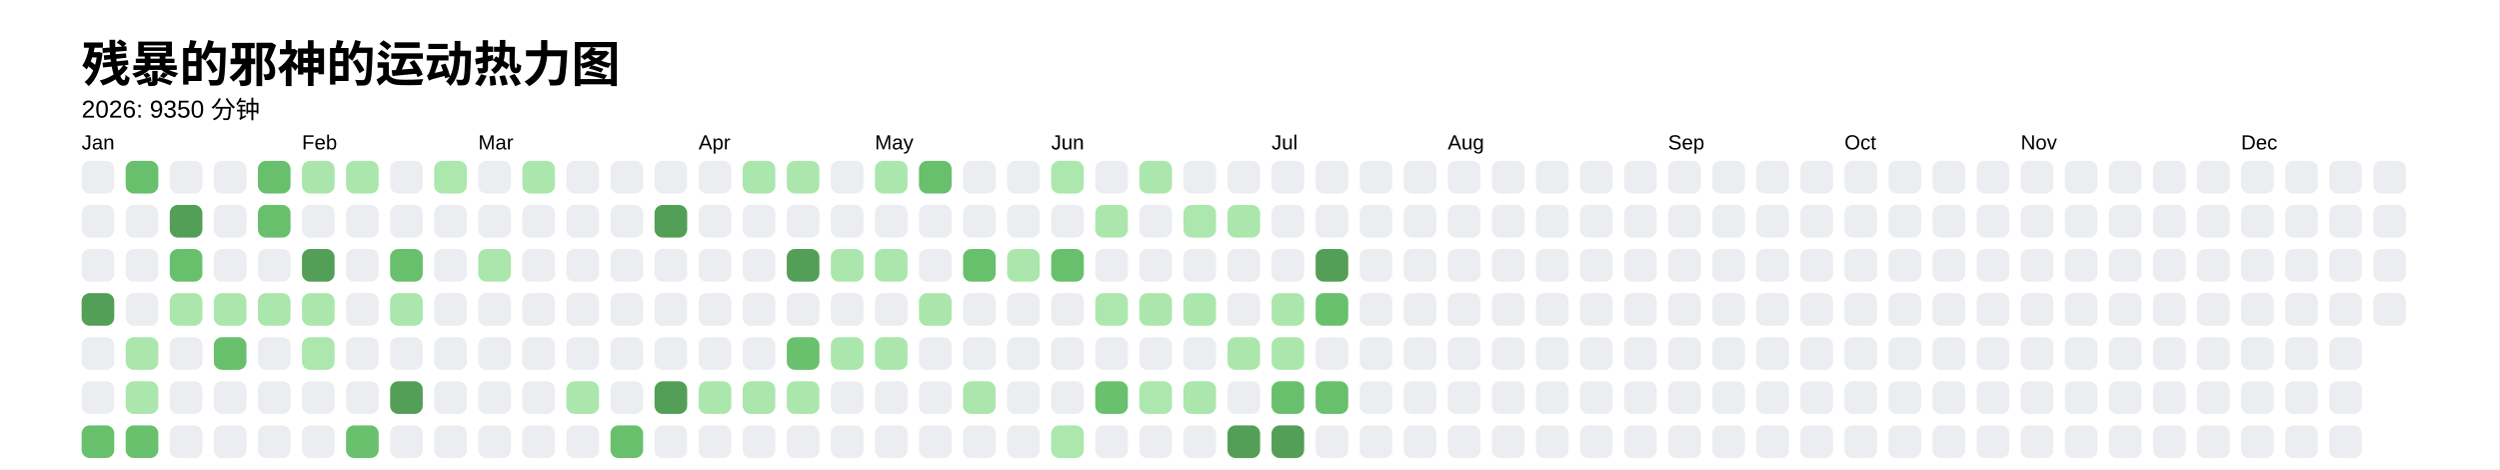
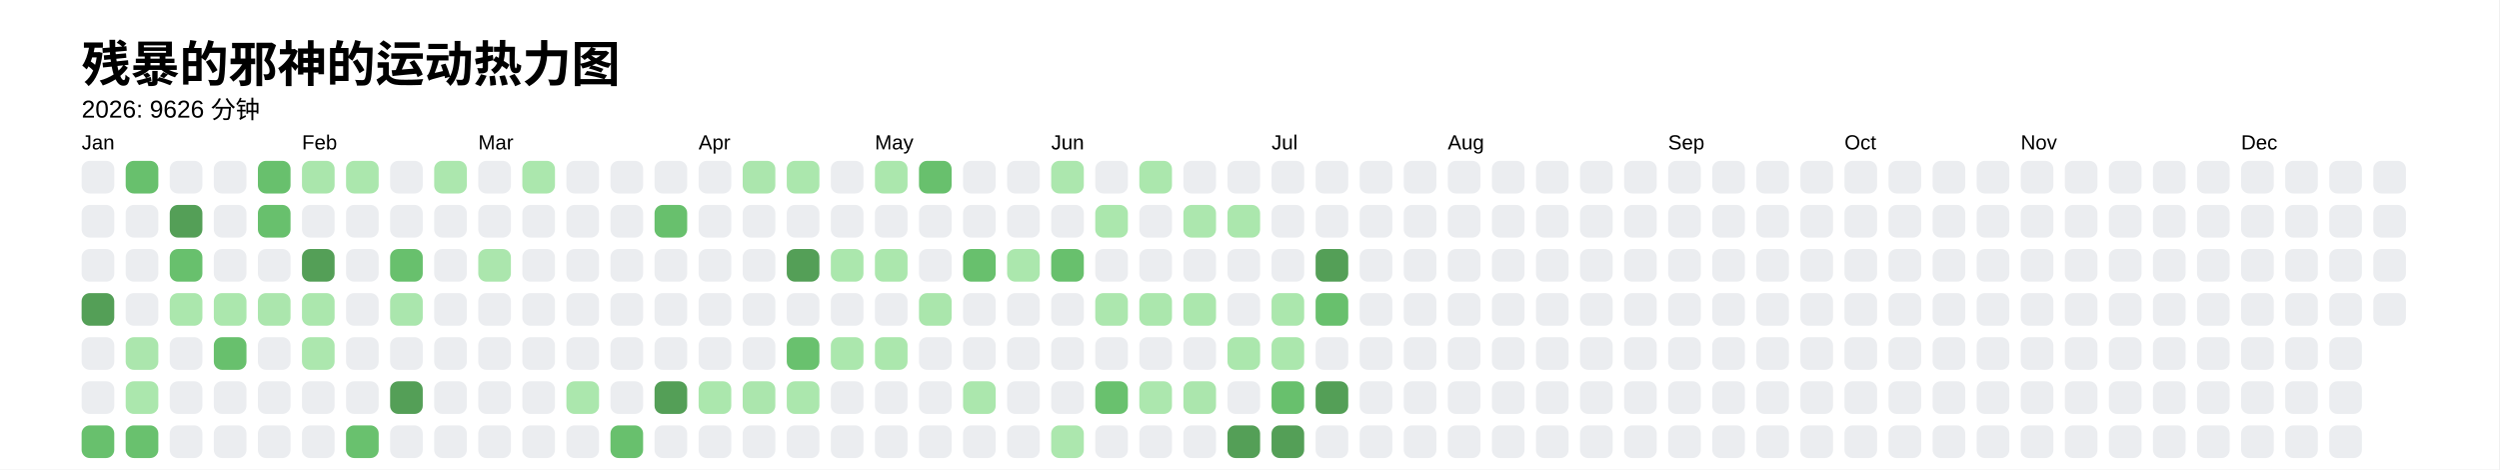
<svg xmlns="http://www.w3.org/2000/svg" baseProfile="full" height="57.5mm" version="1.1" viewBox="0,0,306.2,57.5" width="306.2mm">
  <defs />
  <rect fill="#FFFFFF" height="57.5" width="306.2" x="0" y="0" />
  <text fill="#000000" style="font-size:6px; font-family:Arial; font-weight:bold;" x="10" y="10">残暴的邪神的运动热力图</text>
-   <text fill="#000000" style="font-size:3px; font-family:Arial;" x="10" y="14.4">2026: 9350 分钟</text>
+   <text fill="#000000" style="font-size:3px; font-family:Arial;" x="10" y="14.4">2026: 9626 分钟</text>
  <text fill="#000000" style="font-size:2.5px; font-family:Arial" x="10" y="18.3">Jan</text>
  <rect fill="#EBEDF0" height="4" rx="1" ry="1" width="4" x="10" y="19.7" />
  <rect fill="#EBEDF0" height="4" rx="1" ry="1" width="4" x="10" y="25.1" />
  <rect fill="#EBEDF0" height="4" rx="1" ry="1" width="4" x="10" y="30.5" />
  <rect fill="#549F57" height="4" rx="1" ry="1" width="4" x="10" y="35.9" />
  <rect fill="#EBEDF0" height="4" rx="1" ry="1" width="4" x="10" y="41.3" />
  <rect fill="#EBEDF0" height="4" rx="1" ry="1" width="4" x="10" y="46.7" />
  <rect fill="#68c06d" height="4" rx="1" ry="1" width="4" x="10" y="52.1" />
  <rect fill="#68c06d" height="4" rx="1" ry="1" width="4" x="15.4" y="19.7" />
  <rect fill="#EBEDF0" height="4" rx="1" ry="1" width="4" x="15.4" y="25.1" />
  <rect fill="#EBEDF0" height="4" rx="1" ry="1" width="4" x="15.4" y="30.5" />
  <rect fill="#EBEDF0" height="4" rx="1" ry="1" width="4" x="15.4" y="35.9" />
  <rect fill="#abe6ad" height="4" rx="1" ry="1" width="4" x="15.4" y="41.3" />
  <rect fill="#abe7ad" height="4" rx="1" ry="1" width="4" x="15.4" y="46.7" />
  <rect fill="#69c16e" height="4" rx="1" ry="1" width="4" x="15.4" y="52.1" />
  <rect fill="#EBEDF0" height="4" rx="1" ry="1" width="4" x="20.8" y="19.7" />
  <rect fill="#549F57" height="4" rx="1" ry="1" width="4" x="20.8" y="25.1" />
  <rect fill="#68c06d" height="4" rx="1" ry="1" width="4" x="20.8" y="30.5" />
  <rect fill="#abe7ad" height="4" rx="1" ry="1" width="4" x="20.8" y="35.9" />
  <rect fill="#EBEDF0" height="4" rx="1" ry="1" width="4" x="20.8" y="41.3" />
  <rect fill="#EBEDF0" height="4" rx="1" ry="1" width="4" x="20.8" y="46.7" />
  <rect fill="#EBEDF0" height="4" rx="1" ry="1" width="4" x="20.8" y="52.1" />
  <rect fill="#EBEDF0" height="4" rx="1" ry="1" width="4" x="26.2" y="19.7" />
  <rect fill="#EBEDF0" height="4" rx="1" ry="1" width="4" x="26.2" y="25.1" />
  <rect fill="#EBEDF0" height="4" rx="1" ry="1" width="4" x="26.2" y="30.5" />
  <rect fill="#abe7ad" height="4" rx="1" ry="1" width="4" x="26.2" y="35.9" />
  <rect fill="#68c06d" height="4" rx="1" ry="1" width="4" x="26.2" y="41.3" />
  <rect fill="#EBEDF0" height="4" rx="1" ry="1" width="4" x="26.2" y="46.7" />
  <rect fill="#EBEDF0" height="4" rx="1" ry="1" width="4" x="26.2" y="52.1" />
  <rect fill="#68c06d" height="4" rx="1" ry="1" width="4" x="31.6" y="19.7" />
  <rect fill="#68c06d" height="4" rx="1" ry="1" width="4" x="31.6" y="25.1" />
  <rect fill="#EBEDF0" height="4" rx="1" ry="1" width="4" x="31.6" y="30.5" />
  <rect fill="#abe6ad" height="4" rx="1" ry="1" width="4" x="31.6" y="35.9" />
  <rect fill="#EBEDF0" height="4" rx="1" ry="1" width="4" x="31.6" y="41.3" />
  <rect fill="#EBEDF0" height="4" rx="1" ry="1" width="4" x="31.6" y="46.7" />
  <rect fill="#EBEDF0" height="4" rx="1" ry="1" width="4" x="31.6" y="52.1" />
  <text fill="#000000" style="font-size:2.5px; font-family:Arial" x="37.0" y="18.3">Feb</text>
  <rect fill="#aae6ac" height="4" rx="1" ry="1" width="4" x="37.0" y="19.7" />
  <rect fill="#EBEDF0" height="4" rx="1" ry="1" width="4" x="37.0" y="25.1" />
  <rect fill="#549F57" height="4" rx="1" ry="1" width="4" x="37.0" y="30.5" />
  <rect fill="#abe7ad" height="4" rx="1" ry="1" width="4" x="37.0" y="35.9" />
  <rect fill="#ace7ae" height="4" rx="1" ry="1" width="4" x="37.0" y="41.3" />
  <rect fill="#EBEDF0" height="4" rx="1" ry="1" width="4" x="37.0" y="46.7" />
  <rect fill="#EBEDF0" height="4" rx="1" ry="1" width="4" x="37.0" y="52.1" />
  <rect fill="#abe7ad" height="4" rx="1" ry="1" width="4" x="42.4" y="19.7" />
  <rect fill="#EBEDF0" height="4" rx="1" ry="1" width="4" x="42.4" y="25.1" />
  <rect fill="#EBEDF0" height="4" rx="1" ry="1" width="4" x="42.4" y="30.5" />
  <rect fill="#EBEDF0" height="4" rx="1" ry="1" width="4" x="42.4" y="35.9" />
  <rect fill="#EBEDF0" height="4" rx="1" ry="1" width="4" x="42.4" y="41.3" />
  <rect fill="#EBEDF0" height="4" rx="1" ry="1" width="4" x="42.4" y="46.7" />
  <rect fill="#69c16e" height="4" rx="1" ry="1" width="4" x="42.4" y="52.1" />
  <rect fill="#EBEDF0" height="4" rx="1" ry="1" width="4" x="47.8" y="19.7" />
  <rect fill="#EBEDF0" height="4" rx="1" ry="1" width="4" x="47.8" y="25.1" />
  <rect fill="#68c06d" height="4" rx="1" ry="1" width="4" x="47.8" y="30.5" />
  <rect fill="#aae6ad" height="4" rx="1" ry="1" width="4" x="47.8" y="35.9" />
  <rect fill="#EBEDF0" height="4" rx="1" ry="1" width="4" x="47.8" y="41.3" />
  <rect fill="#549F57" height="4" rx="1" ry="1" width="4" x="47.8" y="46.7" />
  <rect fill="#EBEDF0" height="4" rx="1" ry="1" width="4" x="47.8" y="52.1" />
  <rect fill="#ace7ae" height="4" rx="1" ry="1" width="4" x="53.2" y="19.7" />
  <rect fill="#EBEDF0" height="4" rx="1" ry="1" width="4" x="53.2" y="25.1" />
  <rect fill="#EBEDF0" height="4" rx="1" ry="1" width="4" x="53.2" y="30.5" />
  <rect fill="#EBEDF0" height="4" rx="1" ry="1" width="4" x="53.2" y="35.9" />
  <rect fill="#EBEDF0" height="4" rx="1" ry="1" width="4" x="53.2" y="41.3" />
  <rect fill="#EBEDF0" height="4" rx="1" ry="1" width="4" x="53.2" y="46.7" />
  <rect fill="#EBEDF0" height="4" rx="1" ry="1" width="4" x="53.2" y="52.1" />
  <text fill="#000000" style="font-size:2.5px; font-family:Arial" x="58.6" y="18.3">Mar</text>
  <rect fill="#EBEDF0" height="4" rx="1" ry="1" width="4" x="58.6" y="19.7" />
  <rect fill="#EBEDF0" height="4" rx="1" ry="1" width="4" x="58.6" y="25.1" />
  <rect fill="#abe6ad" height="4" rx="1" ry="1" width="4" x="58.6" y="30.5" />
  <rect fill="#EBEDF0" height="4" rx="1" ry="1" width="4" x="58.6" y="35.9" />
  <rect fill="#EBEDF0" height="4" rx="1" ry="1" width="4" x="58.6" y="41.3" />
  <rect fill="#EBEDF0" height="4" rx="1" ry="1" width="4" x="58.6" y="46.7" />
  <rect fill="#EBEDF0" height="4" rx="1" ry="1" width="4" x="58.6" y="52.1" />
  <rect fill="#abe7ad" height="4" rx="1" ry="1" width="4" x="64" y="19.7" />
  <rect fill="#EBEDF0" height="4" rx="1" ry="1" width="4" x="64" y="25.1" />
  <rect fill="#EBEDF0" height="4" rx="1" ry="1" width="4" x="64" y="30.5" />
  <rect fill="#EBEDF0" height="4" rx="1" ry="1" width="4" x="64" y="35.9" />
  <rect fill="#EBEDF0" height="4" rx="1" ry="1" width="4" x="64" y="41.3" />
  <rect fill="#EBEDF0" height="4" rx="1" ry="1" width="4" x="64" y="46.7" />
  <rect fill="#EBEDF0" height="4" rx="1" ry="1" width="4" x="64" y="52.1" />
  <rect fill="#EBEDF0" height="4" rx="1" ry="1" width="4" x="69.4" y="19.7" />
  <rect fill="#EBEDF0" height="4" rx="1" ry="1" width="4" x="69.4" y="25.1" />
  <rect fill="#EBEDF0" height="4" rx="1" ry="1" width="4" x="69.4" y="30.5" />
  <rect fill="#EBEDF0" height="4" rx="1" ry="1" width="4" x="69.4" y="35.9" />
  <rect fill="#EBEDF0" height="4" rx="1" ry="1" width="4" x="69.4" y="41.3" />
  <rect fill="#abe7ad" height="4" rx="1" ry="1" width="4" x="69.4" y="46.7" />
  <rect fill="#EBEDF0" height="4" rx="1" ry="1" width="4" x="69.4" y="52.1" />
  <rect fill="#EBEDF0" height="4" rx="1" ry="1" width="4" x="74.8" y="19.7" />
  <rect fill="#EBEDF0" height="4" rx="1" ry="1" width="4" x="74.8" y="25.1" />
  <rect fill="#EBEDF0" height="4" rx="1" ry="1" width="4" x="74.8" y="30.5" />
  <rect fill="#EBEDF0" height="4" rx="1" ry="1" width="4" x="74.8" y="35.9" />
  <rect fill="#EBEDF0" height="4" rx="1" ry="1" width="4" x="74.8" y="41.3" />
  <rect fill="#EBEDF0" height="4" rx="1" ry="1" width="4" x="74.8" y="46.7" />
  <rect fill="#68c06d" height="4" rx="1" ry="1" width="4" x="74.8" y="52.1" />
  <rect fill="#EBEDF0" height="4" rx="1" ry="1" width="4" x="80.2" y="19.7" />
-   <rect fill="#549F57" height="4" rx="1" ry="1" width="4" x="80.2" y="25.1" />
+   <rect fill="#68c06d" height="4" rx="1" ry="1" width="4" x="80.2" y="25.1" />
  <rect fill="#EBEDF0" height="4" rx="1" ry="1" width="4" x="80.2" y="30.5" />
  <rect fill="#EBEDF0" height="4" rx="1" ry="1" width="4" x="80.2" y="35.9" />
  <rect fill="#EBEDF0" height="4" rx="1" ry="1" width="4" x="80.2" y="41.3" />
  <rect fill="#549F57" height="4" rx="1" ry="1" width="4" x="80.2" y="46.7" />
  <rect fill="#EBEDF0" height="4" rx="1" ry="1" width="4" x="80.2" y="52.1" />
  <text fill="#000000" style="font-size:2.5px; font-family:Arial" x="85.6" y="18.3">Apr</text>
  <rect fill="#EBEDF0" height="4" rx="1" ry="1" width="4" x="85.6" y="19.7" />
  <rect fill="#EBEDF0" height="4" rx="1" ry="1" width="4" x="85.6" y="25.1" />
  <rect fill="#EBEDF0" height="4" rx="1" ry="1" width="4" x="85.6" y="30.5" />
  <rect fill="#EBEDF0" height="4" rx="1" ry="1" width="4" x="85.6" y="35.9" />
  <rect fill="#EBEDF0" height="4" rx="1" ry="1" width="4" x="85.6" y="41.3" />
  <rect fill="#abe7ad" height="4" rx="1" ry="1" width="4" x="85.6" y="46.7" />
  <rect fill="#EBEDF0" height="4" rx="1" ry="1" width="4" x="85.6" y="52.1" />
  <rect fill="#abe6ad" height="4" rx="1" ry="1" width="4" x="91" y="19.7" />
  <rect fill="#EBEDF0" height="4" rx="1" ry="1" width="4" x="91" y="25.1" />
  <rect fill="#EBEDF0" height="4" rx="1" ry="1" width="4" x="91" y="30.5" />
  <rect fill="#EBEDF0" height="4" rx="1" ry="1" width="4" x="91" y="35.9" />
  <rect fill="#EBEDF0" height="4" rx="1" ry="1" width="4" x="91" y="41.3" />
  <rect fill="#abe6ad" height="4" rx="1" ry="1" width="4" x="91" y="46.7" />
  <rect fill="#EBEDF0" height="4" rx="1" ry="1" width="4" x="91" y="52.1" />
  <rect fill="#abe7ad" height="4" rx="1" ry="1" width="4" x="96.4" y="19.7" />
  <rect fill="#EBEDF0" height="4" rx="1" ry="1" width="4" x="96.4" y="25.1" />
  <rect fill="#549F57" height="4" rx="1" ry="1" width="4" x="96.4" y="30.5" />
  <rect fill="#EBEDF0" height="4" rx="1" ry="1" width="4" x="96.4" y="35.9" />
  <rect fill="#69c16e" height="4" rx="1" ry="1" width="4" x="96.4" y="41.3" />
  <rect fill="#abe7ad" height="4" rx="1" ry="1" width="4" x="96.4" y="46.7" />
  <rect fill="#EBEDF0" height="4" rx="1" ry="1" width="4" x="96.4" y="52.1" />
  <rect fill="#EBEDF0" height="4" rx="1" ry="1" width="4" x="101.8" y="19.7" />
  <rect fill="#EBEDF0" height="4" rx="1" ry="1" width="4" x="101.8" y="25.1" />
  <rect fill="#abe7ad" height="4" rx="1" ry="1" width="4" x="101.8" y="30.5" />
  <rect fill="#EBEDF0" height="4" rx="1" ry="1" width="4" x="101.8" y="35.9" />
  <rect fill="#abe7ad" height="4" rx="1" ry="1" width="4" x="101.8" y="41.3" />
  <rect fill="#EBEDF0" height="4" rx="1" ry="1" width="4" x="101.8" y="46.7" />
  <rect fill="#EBEDF0" height="4" rx="1" ry="1" width="4" x="101.8" y="52.1" />
  <text fill="#000000" style="font-size:2.5px; font-family:Arial" x="107.2" y="18.3">May</text>
  <rect fill="#abe7ad" height="4" rx="1" ry="1" width="4" x="107.2" y="19.7" />
  <rect fill="#EBEDF0" height="4" rx="1" ry="1" width="4" x="107.2" y="25.1" />
  <rect fill="#abe7ad" height="4" rx="1" ry="1" width="4" x="107.2" y="30.5" />
  <rect fill="#EBEDF0" height="4" rx="1" ry="1" width="4" x="107.2" y="35.9" />
  <rect fill="#abe7ad" height="4" rx="1" ry="1" width="4" x="107.2" y="41.3" />
  <rect fill="#EBEDF0" height="4" rx="1" ry="1" width="4" x="107.2" y="46.7" />
  <rect fill="#EBEDF0" height="4" rx="1" ry="1" width="4" x="107.2" y="52.1" />
  <rect fill="#68c06d" height="4" rx="1" ry="1" width="4" x="112.6" y="19.7" />
  <rect fill="#EBEDF0" height="4" rx="1" ry="1" width="4" x="112.6" y="25.1" />
  <rect fill="#EBEDF0" height="4" rx="1" ry="1" width="4" x="112.6" y="30.5" />
  <rect fill="#aae6ac" height="4" rx="1" ry="1" width="4" x="112.6" y="35.9" />
  <rect fill="#EBEDF0" height="4" rx="1" ry="1" width="4" x="112.6" y="41.3" />
  <rect fill="#EBEDF0" height="4" rx="1" ry="1" width="4" x="112.6" y="46.7" />
  <rect fill="#EBEDF0" height="4" rx="1" ry="1" width="4" x="112.6" y="52.1" />
  <rect fill="#EBEDF0" height="4" rx="1" ry="1" width="4" x="118" y="19.7" />
  <rect fill="#EBEDF0" height="4" rx="1" ry="1" width="4" x="118" y="25.1" />
  <rect fill="#68c06d" height="4" rx="1" ry="1" width="4" x="118" y="30.5" />
  <rect fill="#EBEDF0" height="4" rx="1" ry="1" width="4" x="118" y="35.9" />
  <rect fill="#EBEDF0" height="4" rx="1" ry="1" width="4" x="118" y="41.3" />
  <rect fill="#abe7ad" height="4" rx="1" ry="1" width="4" x="118" y="46.7" />
  <rect fill="#EBEDF0" height="4" rx="1" ry="1" width="4" x="118" y="52.1" />
  <rect fill="#EBEDF0" height="4" rx="1" ry="1" width="4" x="123.4" y="19.7" />
  <rect fill="#EBEDF0" height="4" rx="1" ry="1" width="4" x="123.4" y="25.1" />
  <rect fill="#abe7ad" height="4" rx="1" ry="1" width="4" x="123.4" y="30.5" />
  <rect fill="#EBEDF0" height="4" rx="1" ry="1" width="4" x="123.4" y="35.9" />
  <rect fill="#EBEDF0" height="4" rx="1" ry="1" width="4" x="123.4" y="41.3" />
  <rect fill="#EBEDF0" height="4" rx="1" ry="1" width="4" x="123.4" y="46.7" />
  <rect fill="#EBEDF0" height="4" rx="1" ry="1" width="4" x="123.4" y="52.1" />
  <text fill="#000000" style="font-size:2.5px; font-family:Arial" x="128.8" y="18.3">Jun</text>
  <rect fill="#ace7ae" height="4" rx="1" ry="1" width="4" x="128.8" y="19.7" />
  <rect fill="#EBEDF0" height="4" rx="1" ry="1" width="4" x="128.8" y="25.1" />
  <rect fill="#68c06d" height="4" rx="1" ry="1" width="4" x="128.8" y="30.5" />
  <rect fill="#EBEDF0" height="4" rx="1" ry="1" width="4" x="128.8" y="35.9" />
  <rect fill="#EBEDF0" height="4" rx="1" ry="1" width="4" x="128.8" y="41.3" />
  <rect fill="#EBEDF0" height="4" rx="1" ry="1" width="4" x="128.8" y="46.7" />
  <rect fill="#ace7ae" height="4" rx="1" ry="1" width="4" x="128.8" y="52.1" />
  <rect fill="#EBEDF0" height="4" rx="1" ry="1" width="4" x="134.2" y="19.7" />
  <rect fill="#abe7ad" height="4" rx="1" ry="1" width="4" x="134.2" y="25.1" />
  <rect fill="#EBEDF0" height="4" rx="1" ry="1" width="4" x="134.2" y="30.5" />
  <rect fill="#ace7ae" height="4" rx="1" ry="1" width="4" x="134.2" y="35.9" />
  <rect fill="#EBEDF0" height="4" rx="1" ry="1" width="4" x="134.2" y="41.3" />
  <rect fill="#69c16e" height="4" rx="1" ry="1" width="4" x="134.2" y="46.7" />
  <rect fill="#EBEDF0" height="4" rx="1" ry="1" width="4" x="134.2" y="52.1" />
  <rect fill="#abe7ad" height="4" rx="1" ry="1" width="4" x="139.6" y="19.7" />
  <rect fill="#EBEDF0" height="4" rx="1" ry="1" width="4" x="139.6" y="25.1" />
  <rect fill="#EBEDF0" height="4" rx="1" ry="1" width="4" x="139.6" y="30.5" />
  <rect fill="#abe7ad" height="4" rx="1" ry="1" width="4" x="139.6" y="35.9" />
  <rect fill="#EBEDF0" height="4" rx="1" ry="1" width="4" x="139.6" y="41.3" />
  <rect fill="#ace7ae" height="4" rx="1" ry="1" width="4" x="139.6" y="46.7" />
  <rect fill="#EBEDF0" height="4" rx="1" ry="1" width="4" x="139.6" y="52.1" />
  <rect fill="#EBEDF0" height="4" rx="1" ry="1" width="4" x="145" y="19.7" />
  <rect fill="#ace7ae" height="4" rx="1" ry="1" width="4" x="145" y="25.1" />
  <rect fill="#EBEDF0" height="4" rx="1" ry="1" width="4" x="145" y="30.5" />
  <rect fill="#abe7ad" height="4" rx="1" ry="1" width="4" x="145" y="35.9" />
  <rect fill="#EBEDF0" height="4" rx="1" ry="1" width="4" x="145" y="41.3" />
  <rect fill="#abe6ad" height="4" rx="1" ry="1" width="4" x="145" y="46.7" />
  <rect fill="#EBEDF0" height="4" rx="1" ry="1" width="4" x="145" y="52.1" />
  <rect fill="#EBEDF0" height="4" rx="1" ry="1" width="4" x="150.4" y="19.7" />
  <rect fill="#abe7ad" height="4" rx="1" ry="1" width="4" x="150.4" y="25.1" />
  <rect fill="#EBEDF0" height="4" rx="1" ry="1" width="4" x="150.4" y="30.5" />
  <rect fill="#EBEDF0" height="4" rx="1" ry="1" width="4" x="150.4" y="35.9" />
  <rect fill="#abe7ad" height="4" rx="1" ry="1" width="4" x="150.4" y="41.3" />
  <rect fill="#EBEDF0" height="4" rx="1" ry="1" width="4" x="150.4" y="46.7" />
  <rect fill="#549F57" height="4" rx="1" ry="1" width="4" x="150.4" y="52.1" />
  <text fill="#000000" style="font-size:2.5px; font-family:Arial" x="155.8" y="18.3">Jul</text>
  <rect fill="#EBEDF0" height="4" rx="1" ry="1" width="4" x="155.8" y="19.7" />
  <rect fill="#EBEDF0" height="4" rx="1" ry="1" width="4" x="155.8" y="25.1" />
  <rect fill="#EBEDF0" height="4" rx="1" ry="1" width="4" x="155.8" y="30.5" />
  <rect fill="#abe7ad" height="4" rx="1" ry="1" width="4" x="155.8" y="35.9" />
  <rect fill="#abe7ad" height="4" rx="1" ry="1" width="4" x="155.8" y="41.3" />
  <rect fill="#68c06d" height="4" rx="1" ry="1" width="4" x="155.8" y="46.7" />
  <rect fill="#549F57" height="4" rx="1" ry="1" width="4" x="155.8" y="52.1" />
  <rect fill="#EBEDF0" height="4" rx="1" ry="1" width="4" x="161.2" y="19.7" />
  <rect fill="#EBEDF0" height="4" rx="1" ry="1" width="4" x="161.2" y="25.1" />
  <rect fill="#549F57" height="4" rx="1" ry="1" width="4" x="161.2" y="30.5" />
  <rect fill="#68c06d" height="4" rx="1" ry="1" width="4" x="161.2" y="35.9" />
  <rect fill="#EBEDF0" height="4" rx="1" ry="1" width="4" x="161.2" y="41.3" />
-   <rect fill="#68c06d" height="4" rx="1" ry="1" width="4" x="161.2" y="46.7" />
+   <rect fill="#549F57" height="4" rx="1" ry="1" width="4" x="161.2" y="46.7" />
  <rect fill="#EBEDF0" height="4" rx="1" ry="1" width="4" x="161.2" y="52.1" />
  <rect fill="#EBEDF0" height="4" rx="1" ry="1" width="4" x="166.6" y="19.7" />
  <rect fill="#EBEDF0" height="4" rx="1" ry="1" width="4" x="166.6" y="25.1" />
  <rect fill="#EBEDF0" height="4" rx="1" ry="1" width="4" x="166.6" y="30.5" />
  <rect fill="#EBEDF0" height="4" rx="1" ry="1" width="4" x="166.6" y="35.9" />
  <rect fill="#EBEDF0" height="4" rx="1" ry="1" width="4" x="166.6" y="41.3" />
  <rect fill="#EBEDF0" height="4" rx="1" ry="1" width="4" x="166.6" y="46.7" />
  <rect fill="#EBEDF0" height="4" rx="1" ry="1" width="4" x="166.6" y="52.1" />
  <rect fill="#EBEDF0" height="4" rx="1" ry="1" width="4" x="172" y="19.7" />
  <rect fill="#EBEDF0" height="4" rx="1" ry="1" width="4" x="172" y="25.1" />
  <rect fill="#EBEDF0" height="4" rx="1" ry="1" width="4" x="172" y="30.5" />
  <rect fill="#EBEDF0" height="4" rx="1" ry="1" width="4" x="172" y="35.9" />
  <rect fill="#EBEDF0" height="4" rx="1" ry="1" width="4" x="172" y="41.3" />
  <rect fill="#EBEDF0" height="4" rx="1" ry="1" width="4" x="172" y="46.7" />
  <rect fill="#EBEDF0" height="4" rx="1" ry="1" width="4" x="172" y="52.1" />
  <text fill="#000000" style="font-size:2.5px; font-family:Arial" x="177.4" y="18.3">Aug</text>
  <rect fill="#EBEDF0" height="4" rx="1" ry="1" width="4" x="177.4" y="19.7" />
  <rect fill="#EBEDF0" height="4" rx="1" ry="1" width="4" x="177.4" y="25.1" />
  <rect fill="#EBEDF0" height="4" rx="1" ry="1" width="4" x="177.4" y="30.5" />
  <rect fill="#EBEDF0" height="4" rx="1" ry="1" width="4" x="177.4" y="35.9" />
  <rect fill="#EBEDF0" height="4" rx="1" ry="1" width="4" x="177.4" y="41.3" />
  <rect fill="#EBEDF0" height="4" rx="1" ry="1" width="4" x="177.4" y="46.7" />
  <rect fill="#EBEDF0" height="4" rx="1" ry="1" width="4" x="177.4" y="52.1" />
  <rect fill="#EBEDF0" height="4" rx="1" ry="1" width="4" x="182.8" y="19.7" />
  <rect fill="#EBEDF0" height="4" rx="1" ry="1" width="4" x="182.8" y="25.1" />
  <rect fill="#EBEDF0" height="4" rx="1" ry="1" width="4" x="182.8" y="30.5" />
  <rect fill="#EBEDF0" height="4" rx="1" ry="1" width="4" x="182.8" y="35.9" />
  <rect fill="#EBEDF0" height="4" rx="1" ry="1" width="4" x="182.8" y="41.3" />
  <rect fill="#EBEDF0" height="4" rx="1" ry="1" width="4" x="182.8" y="46.7" />
  <rect fill="#EBEDF0" height="4" rx="1" ry="1" width="4" x="182.8" y="52.1" />
  <rect fill="#EBEDF0" height="4" rx="1" ry="1" width="4" x="188.2" y="19.7" />
  <rect fill="#EBEDF0" height="4" rx="1" ry="1" width="4" x="188.2" y="25.1" />
  <rect fill="#EBEDF0" height="4" rx="1" ry="1" width="4" x="188.2" y="30.5" />
  <rect fill="#EBEDF0" height="4" rx="1" ry="1" width="4" x="188.2" y="35.9" />
  <rect fill="#EBEDF0" height="4" rx="1" ry="1" width="4" x="188.2" y="41.3" />
  <rect fill="#EBEDF0" height="4" rx="1" ry="1" width="4" x="188.2" y="46.7" />
  <rect fill="#EBEDF0" height="4" rx="1" ry="1" width="4" x="188.2" y="52.1" />
  <rect fill="#EBEDF0" height="4" rx="1" ry="1" width="4" x="193.6" y="19.7" />
  <rect fill="#EBEDF0" height="4" rx="1" ry="1" width="4" x="193.6" y="25.1" />
  <rect fill="#EBEDF0" height="4" rx="1" ry="1" width="4" x="193.6" y="30.5" />
  <rect fill="#EBEDF0" height="4" rx="1" ry="1" width="4" x="193.6" y="35.9" />
  <rect fill="#EBEDF0" height="4" rx="1" ry="1" width="4" x="193.6" y="41.3" />
  <rect fill="#EBEDF0" height="4" rx="1" ry="1" width="4" x="193.6" y="46.7" />
  <rect fill="#EBEDF0" height="4" rx="1" ry="1" width="4" x="193.6" y="52.1" />
  <rect fill="#EBEDF0" height="4" rx="1" ry="1" width="4" x="199" y="19.7" />
  <rect fill="#EBEDF0" height="4" rx="1" ry="1" width="4" x="199" y="25.1" />
  <rect fill="#EBEDF0" height="4" rx="1" ry="1" width="4" x="199" y="30.5" />
  <rect fill="#EBEDF0" height="4" rx="1" ry="1" width="4" x="199" y="35.9" />
  <rect fill="#EBEDF0" height="4" rx="1" ry="1" width="4" x="199" y="41.3" />
  <rect fill="#EBEDF0" height="4" rx="1" ry="1" width="4" x="199" y="46.7" />
  <rect fill="#EBEDF0" height="4" rx="1" ry="1" width="4" x="199" y="52.1" />
  <text fill="#000000" style="font-size:2.5px; font-family:Arial" x="204.4" y="18.3">Sep</text>
  <rect fill="#EBEDF0" height="4" rx="1" ry="1" width="4" x="204.4" y="19.7" />
  <rect fill="#EBEDF0" height="4" rx="1" ry="1" width="4" x="204.4" y="25.1" />
  <rect fill="#EBEDF0" height="4" rx="1" ry="1" width="4" x="204.4" y="30.5" />
  <rect fill="#EBEDF0" height="4" rx="1" ry="1" width="4" x="204.4" y="35.9" />
  <rect fill="#EBEDF0" height="4" rx="1" ry="1" width="4" x="204.4" y="41.3" />
  <rect fill="#EBEDF0" height="4" rx="1" ry="1" width="4" x="204.4" y="46.7" />
  <rect fill="#EBEDF0" height="4" rx="1" ry="1" width="4" x="204.4" y="52.1" />
  <rect fill="#EBEDF0" height="4" rx="1" ry="1" width="4" x="209.8" y="19.7" />
  <rect fill="#EBEDF0" height="4" rx="1" ry="1" width="4" x="209.8" y="25.1" />
  <rect fill="#EBEDF0" height="4" rx="1" ry="1" width="4" x="209.8" y="30.5" />
  <rect fill="#EBEDF0" height="4" rx="1" ry="1" width="4" x="209.8" y="35.9" />
  <rect fill="#EBEDF0" height="4" rx="1" ry="1" width="4" x="209.8" y="41.3" />
  <rect fill="#EBEDF0" height="4" rx="1" ry="1" width="4" x="209.8" y="46.7" />
  <rect fill="#EBEDF0" height="4" rx="1" ry="1" width="4" x="209.8" y="52.1" />
  <rect fill="#EBEDF0" height="4" rx="1" ry="1" width="4" x="215.2" y="19.7" />
  <rect fill="#EBEDF0" height="4" rx="1" ry="1" width="4" x="215.2" y="25.1" />
  <rect fill="#EBEDF0" height="4" rx="1" ry="1" width="4" x="215.2" y="30.5" />
  <rect fill="#EBEDF0" height="4" rx="1" ry="1" width="4" x="215.2" y="35.9" />
  <rect fill="#EBEDF0" height="4" rx="1" ry="1" width="4" x="215.2" y="41.3" />
  <rect fill="#EBEDF0" height="4" rx="1" ry="1" width="4" x="215.2" y="46.7" />
  <rect fill="#EBEDF0" height="4" rx="1" ry="1" width="4" x="215.2" y="52.1" />
  <rect fill="#EBEDF0" height="4" rx="1" ry="1" width="4" x="220.6" y="19.7" />
  <rect fill="#EBEDF0" height="4" rx="1" ry="1" width="4" x="220.6" y="25.1" />
  <rect fill="#EBEDF0" height="4" rx="1" ry="1" width="4" x="220.6" y="30.5" />
  <rect fill="#EBEDF0" height="4" rx="1" ry="1" width="4" x="220.6" y="35.9" />
  <rect fill="#EBEDF0" height="4" rx="1" ry="1" width="4" x="220.6" y="41.3" />
  <rect fill="#EBEDF0" height="4" rx="1" ry="1" width="4" x="220.6" y="46.7" />
  <rect fill="#EBEDF0" height="4" rx="1" ry="1" width="4" x="220.6" y="52.1" />
  <text fill="#000000" style="font-size:2.5px; font-family:Arial" x="226" y="18.3">Oct</text>
  <rect fill="#EBEDF0" height="4" rx="1" ry="1" width="4" x="226" y="19.7" />
  <rect fill="#EBEDF0" height="4" rx="1" ry="1" width="4" x="226" y="25.1" />
  <rect fill="#EBEDF0" height="4" rx="1" ry="1" width="4" x="226" y="30.5" />
  <rect fill="#EBEDF0" height="4" rx="1" ry="1" width="4" x="226" y="35.9" />
  <rect fill="#EBEDF0" height="4" rx="1" ry="1" width="4" x="226" y="41.3" />
  <rect fill="#EBEDF0" height="4" rx="1" ry="1" width="4" x="226" y="46.7" />
  <rect fill="#EBEDF0" height="4" rx="1" ry="1" width="4" x="226" y="52.1" />
  <rect fill="#EBEDF0" height="4" rx="1" ry="1" width="4" x="231.4" y="19.7" />
  <rect fill="#EBEDF0" height="4" rx="1" ry="1" width="4" x="231.4" y="25.1" />
  <rect fill="#EBEDF0" height="4" rx="1" ry="1" width="4" x="231.4" y="30.5" />
  <rect fill="#EBEDF0" height="4" rx="1" ry="1" width="4" x="231.4" y="35.9" />
  <rect fill="#EBEDF0" height="4" rx="1" ry="1" width="4" x="231.4" y="41.3" />
  <rect fill="#EBEDF0" height="4" rx="1" ry="1" width="4" x="231.4" y="46.7" />
  <rect fill="#EBEDF0" height="4" rx="1" ry="1" width="4" x="231.4" y="52.1" />
  <rect fill="#EBEDF0" height="4" rx="1" ry="1" width="4" x="236.8" y="19.7" />
  <rect fill="#EBEDF0" height="4" rx="1" ry="1" width="4" x="236.8" y="25.1" />
  <rect fill="#EBEDF0" height="4" rx="1" ry="1" width="4" x="236.8" y="30.5" />
  <rect fill="#EBEDF0" height="4" rx="1" ry="1" width="4" x="236.8" y="35.9" />
  <rect fill="#EBEDF0" height="4" rx="1" ry="1" width="4" x="236.8" y="41.3" />
  <rect fill="#EBEDF0" height="4" rx="1" ry="1" width="4" x="236.8" y="46.7" />
  <rect fill="#EBEDF0" height="4" rx="1" ry="1" width="4" x="236.8" y="52.1" />
  <rect fill="#EBEDF0" height="4" rx="1" ry="1" width="4" x="242.2" y="19.7" />
  <rect fill="#EBEDF0" height="4" rx="1" ry="1" width="4" x="242.2" y="25.1" />
  <rect fill="#EBEDF0" height="4" rx="1" ry="1" width="4" x="242.2" y="30.5" />
  <rect fill="#EBEDF0" height="4" rx="1" ry="1" width="4" x="242.2" y="35.9" />
  <rect fill="#EBEDF0" height="4" rx="1" ry="1" width="4" x="242.2" y="41.3" />
  <rect fill="#EBEDF0" height="4" rx="1" ry="1" width="4" x="242.2" y="46.7" />
  <rect fill="#EBEDF0" height="4" rx="1" ry="1" width="4" x="242.2" y="52.1" />
  <text fill="#000000" style="font-size:2.5px; font-family:Arial" x="247.6" y="18.3">Nov</text>
  <rect fill="#EBEDF0" height="4" rx="1" ry="1" width="4" x="247.6" y="19.7" />
  <rect fill="#EBEDF0" height="4" rx="1" ry="1" width="4" x="247.6" y="25.1" />
  <rect fill="#EBEDF0" height="4" rx="1" ry="1" width="4" x="247.6" y="30.5" />
  <rect fill="#EBEDF0" height="4" rx="1" ry="1" width="4" x="247.6" y="35.9" />
  <rect fill="#EBEDF0" height="4" rx="1" ry="1" width="4" x="247.6" y="41.3" />
  <rect fill="#EBEDF0" height="4" rx="1" ry="1" width="4" x="247.6" y="46.7" />
  <rect fill="#EBEDF0" height="4" rx="1" ry="1" width="4" x="247.6" y="52.1" />
  <rect fill="#EBEDF0" height="4" rx="1" ry="1" width="4" x="253" y="19.7" />
  <rect fill="#EBEDF0" height="4" rx="1" ry="1" width="4" x="253" y="25.1" />
  <rect fill="#EBEDF0" height="4" rx="1" ry="1" width="4" x="253" y="30.5" />
  <rect fill="#EBEDF0" height="4" rx="1" ry="1" width="4" x="253" y="35.9" />
  <rect fill="#EBEDF0" height="4" rx="1" ry="1" width="4" x="253" y="41.3" />
  <rect fill="#EBEDF0" height="4" rx="1" ry="1" width="4" x="253" y="46.7" />
  <rect fill="#EBEDF0" height="4" rx="1" ry="1" width="4" x="253" y="52.1" />
  <rect fill="#EBEDF0" height="4" rx="1" ry="1" width="4" x="258.4" y="19.7" />
  <rect fill="#EBEDF0" height="4" rx="1" ry="1" width="4" x="258.4" y="25.1" />
  <rect fill="#EBEDF0" height="4" rx="1" ry="1" width="4" x="258.4" y="30.5" />
  <rect fill="#EBEDF0" height="4" rx="1" ry="1" width="4" x="258.4" y="35.9" />
  <rect fill="#EBEDF0" height="4" rx="1" ry="1" width="4" x="258.4" y="41.3" />
  <rect fill="#EBEDF0" height="4" rx="1" ry="1" width="4" x="258.4" y="46.7" />
  <rect fill="#EBEDF0" height="4" rx="1" ry="1" width="4" x="258.4" y="52.1" />
  <rect fill="#EBEDF0" height="4" rx="1" ry="1" width="4" x="263.8" y="19.7" />
  <rect fill="#EBEDF0" height="4" rx="1" ry="1" width="4" x="263.8" y="25.1" />
  <rect fill="#EBEDF0" height="4" rx="1" ry="1" width="4" x="263.8" y="30.5" />
  <rect fill="#EBEDF0" height="4" rx="1" ry="1" width="4" x="263.8" y="35.9" />
  <rect fill="#EBEDF0" height="4" rx="1" ry="1" width="4" x="263.8" y="41.3" />
  <rect fill="#EBEDF0" height="4" rx="1" ry="1" width="4" x="263.8" y="46.7" />
  <rect fill="#EBEDF0" height="4" rx="1" ry="1" width="4" x="263.8" y="52.1" />
  <rect fill="#EBEDF0" height="4" rx="1" ry="1" width="4" x="269.2" y="19.7" />
  <rect fill="#EBEDF0" height="4" rx="1" ry="1" width="4" x="269.2" y="25.1" />
  <rect fill="#EBEDF0" height="4" rx="1" ry="1" width="4" x="269.2" y="30.5" />
  <rect fill="#EBEDF0" height="4" rx="1" ry="1" width="4" x="269.2" y="35.9" />
  <rect fill="#EBEDF0" height="4" rx="1" ry="1" width="4" x="269.2" y="41.3" />
  <rect fill="#EBEDF0" height="4" rx="1" ry="1" width="4" x="269.2" y="46.7" />
  <rect fill="#EBEDF0" height="4" rx="1" ry="1" width="4" x="269.2" y="52.1" />
  <text fill="#000000" style="font-size:2.5px; font-family:Arial" x="274.6" y="18.3">Dec</text>
  <rect fill="#EBEDF0" height="4" rx="1" ry="1" width="4" x="274.6" y="19.7" />
  <rect fill="#EBEDF0" height="4" rx="1" ry="1" width="4" x="274.6" y="25.1" />
  <rect fill="#EBEDF0" height="4" rx="1" ry="1" width="4" x="274.6" y="30.5" />
  <rect fill="#EBEDF0" height="4" rx="1" ry="1" width="4" x="274.6" y="35.9" />
  <rect fill="#EBEDF0" height="4" rx="1" ry="1" width="4" x="274.6" y="41.3" />
  <rect fill="#EBEDF0" height="4" rx="1" ry="1" width="4" x="274.6" y="46.7" />
  <rect fill="#EBEDF0" height="4" rx="1" ry="1" width="4" x="274.6" y="52.1" />
  <rect fill="#EBEDF0" height="4" rx="1" ry="1" width="4" x="280" y="19.7" />
  <rect fill="#EBEDF0" height="4" rx="1" ry="1" width="4" x="280" y="25.1" />
  <rect fill="#EBEDF0" height="4" rx="1" ry="1" width="4" x="280" y="30.5" />
  <rect fill="#EBEDF0" height="4" rx="1" ry="1" width="4" x="280" y="35.9" />
  <rect fill="#EBEDF0" height="4" rx="1" ry="1" width="4" x="280" y="41.3" />
  <rect fill="#EBEDF0" height="4" rx="1" ry="1" width="4" x="280" y="46.7" />
  <rect fill="#EBEDF0" height="4" rx="1" ry="1" width="4" x="280" y="52.1" />
  <rect fill="#EBEDF0" height="4" rx="1" ry="1" width="4" x="285.4" y="19.7" />
  <rect fill="#EBEDF0" height="4" rx="1" ry="1" width="4" x="285.4" y="25.1" />
  <rect fill="#EBEDF0" height="4" rx="1" ry="1" width="4" x="285.4" y="30.5" />
  <rect fill="#EBEDF0" height="4" rx="1" ry="1" width="4" x="285.4" y="35.9" />
  <rect fill="#EBEDF0" height="4" rx="1" ry="1" width="4" x="285.4" y="41.3" />
  <rect fill="#EBEDF0" height="4" rx="1" ry="1" width="4" x="285.4" y="46.7" />
  <rect fill="#EBEDF0" height="4" rx="1" ry="1" width="4" x="285.4" y="52.1" />
  <rect fill="#EBEDF0" height="4" rx="1" ry="1" width="4" x="290.8" y="19.7" />
  <rect fill="#EBEDF0" height="4" rx="1" ry="1" width="4" x="290.8" y="25.1" />
  <rect fill="#EBEDF0" height="4" rx="1" ry="1" width="4" x="290.8" y="30.5" />
  <rect fill="#EBEDF0" height="4" rx="1" ry="1" width="4" x="290.8" y="35.9" />
</svg>
